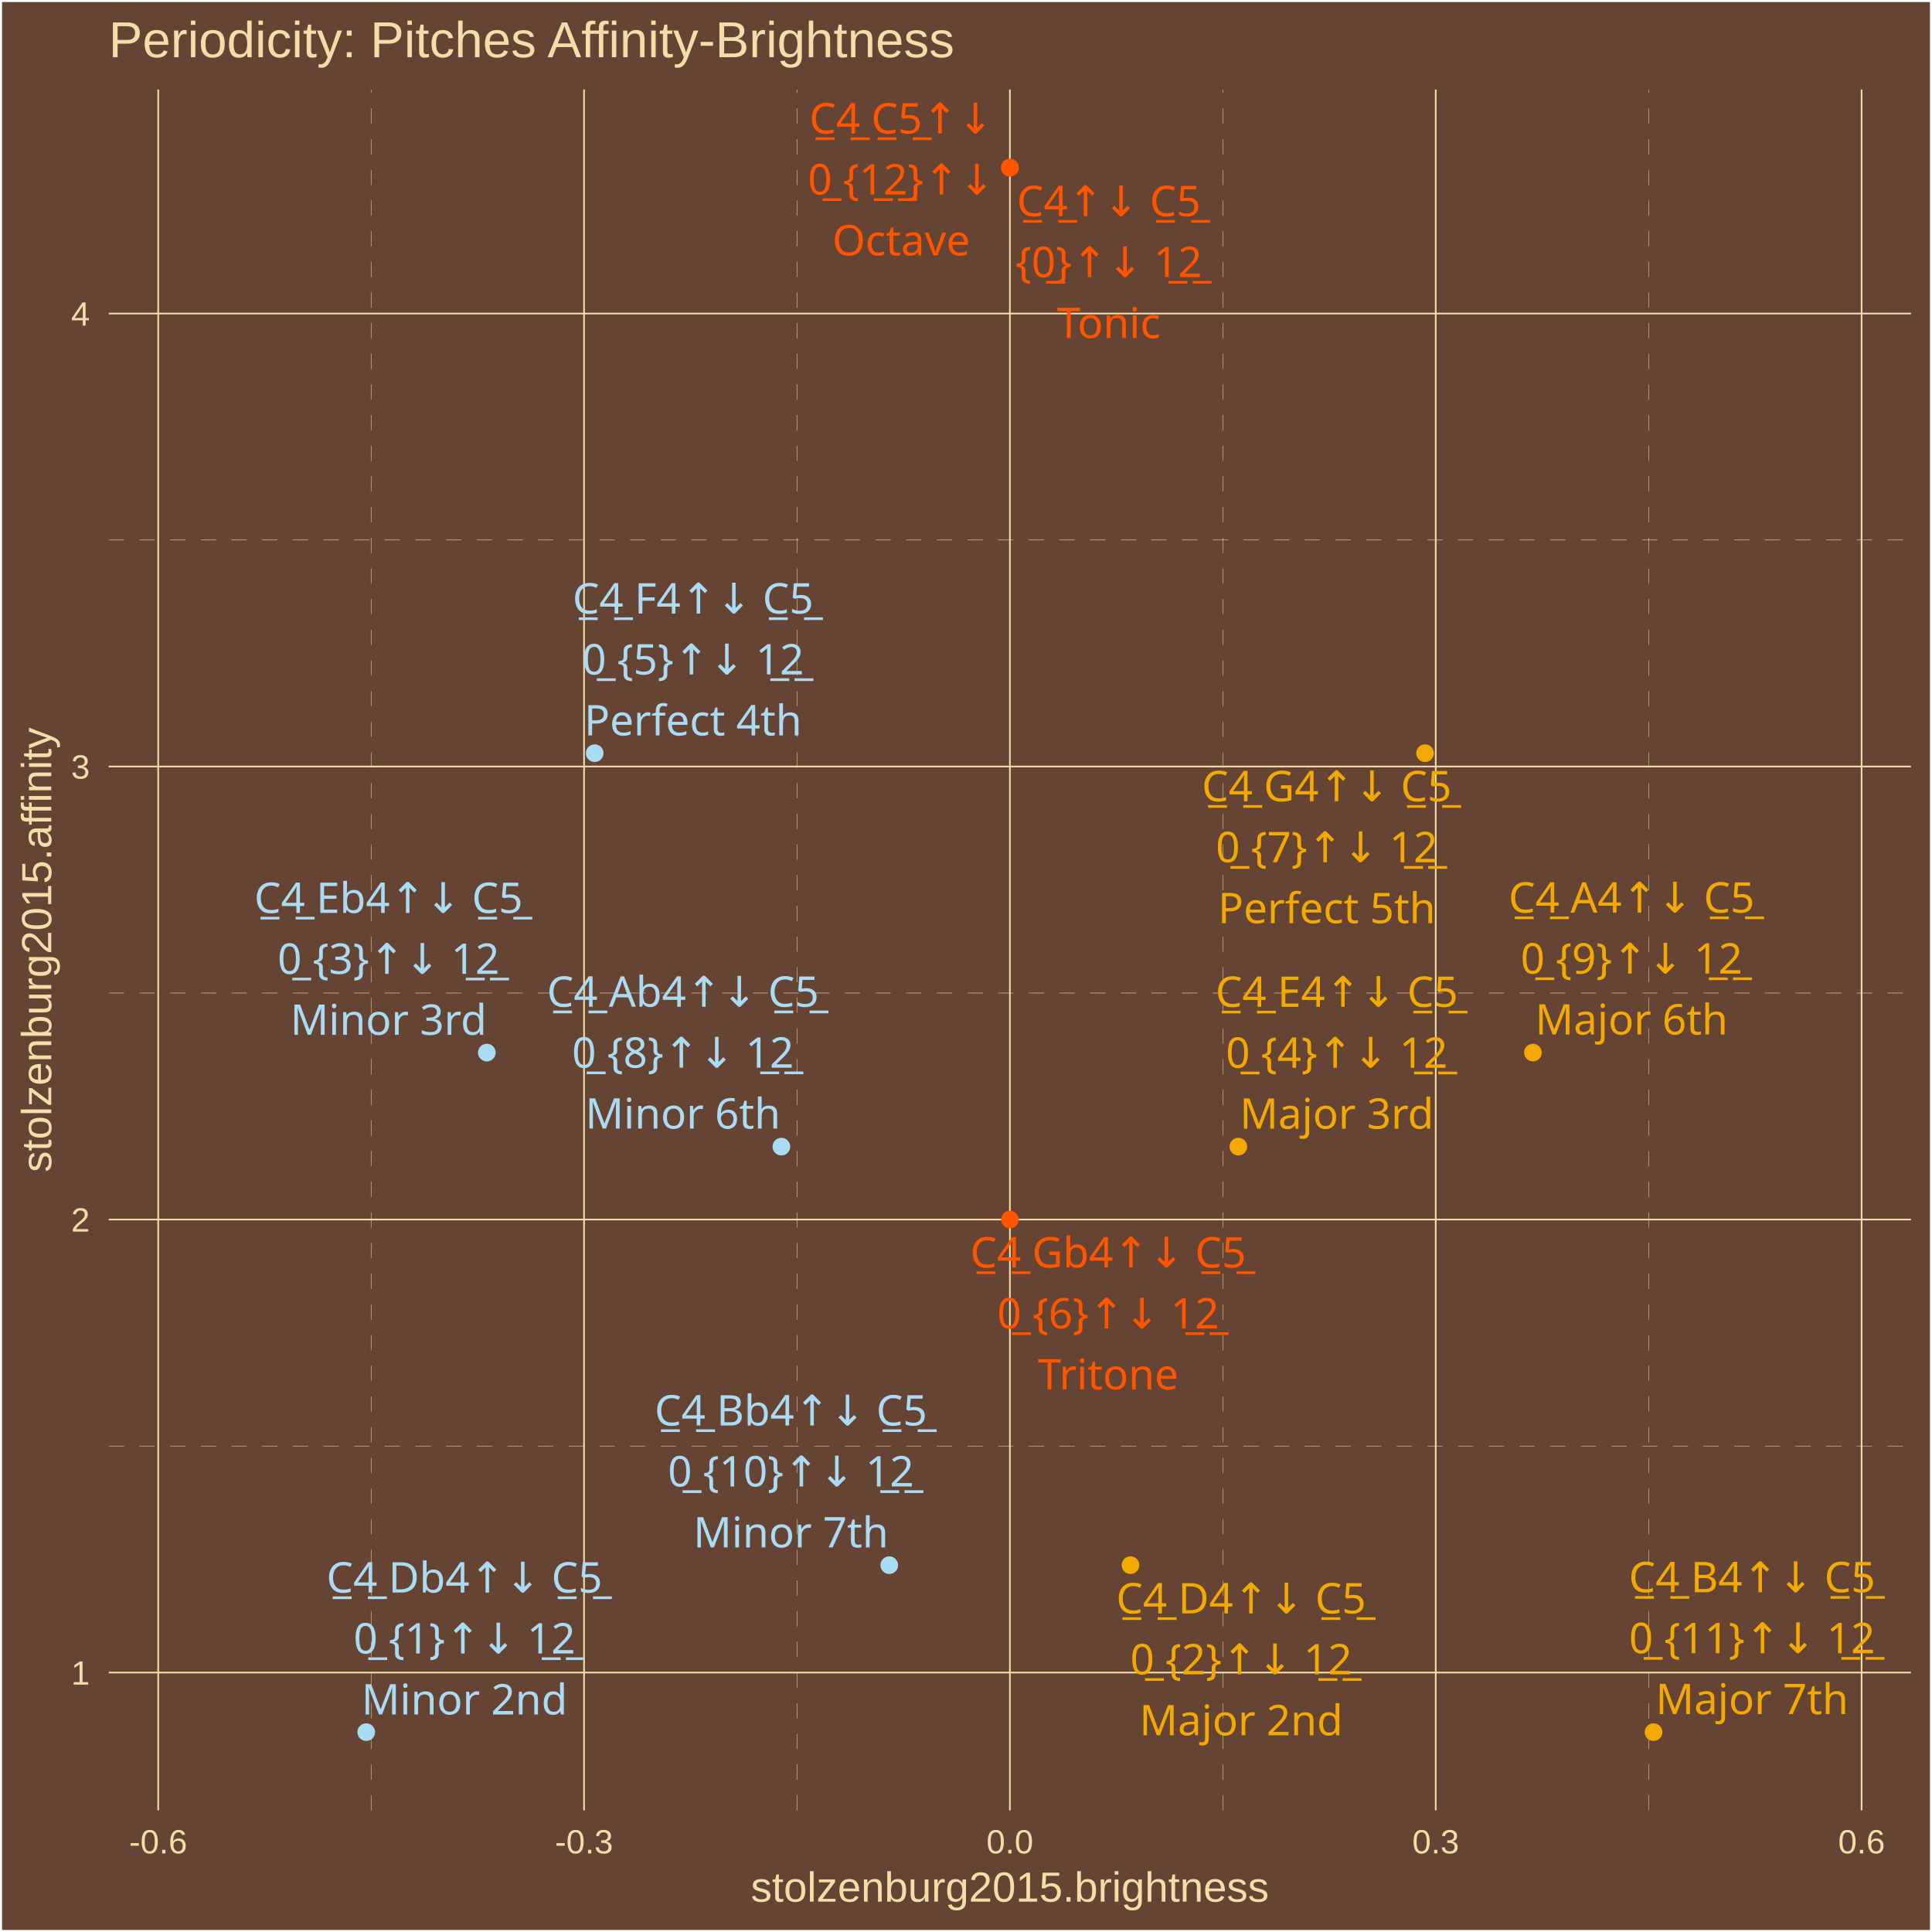
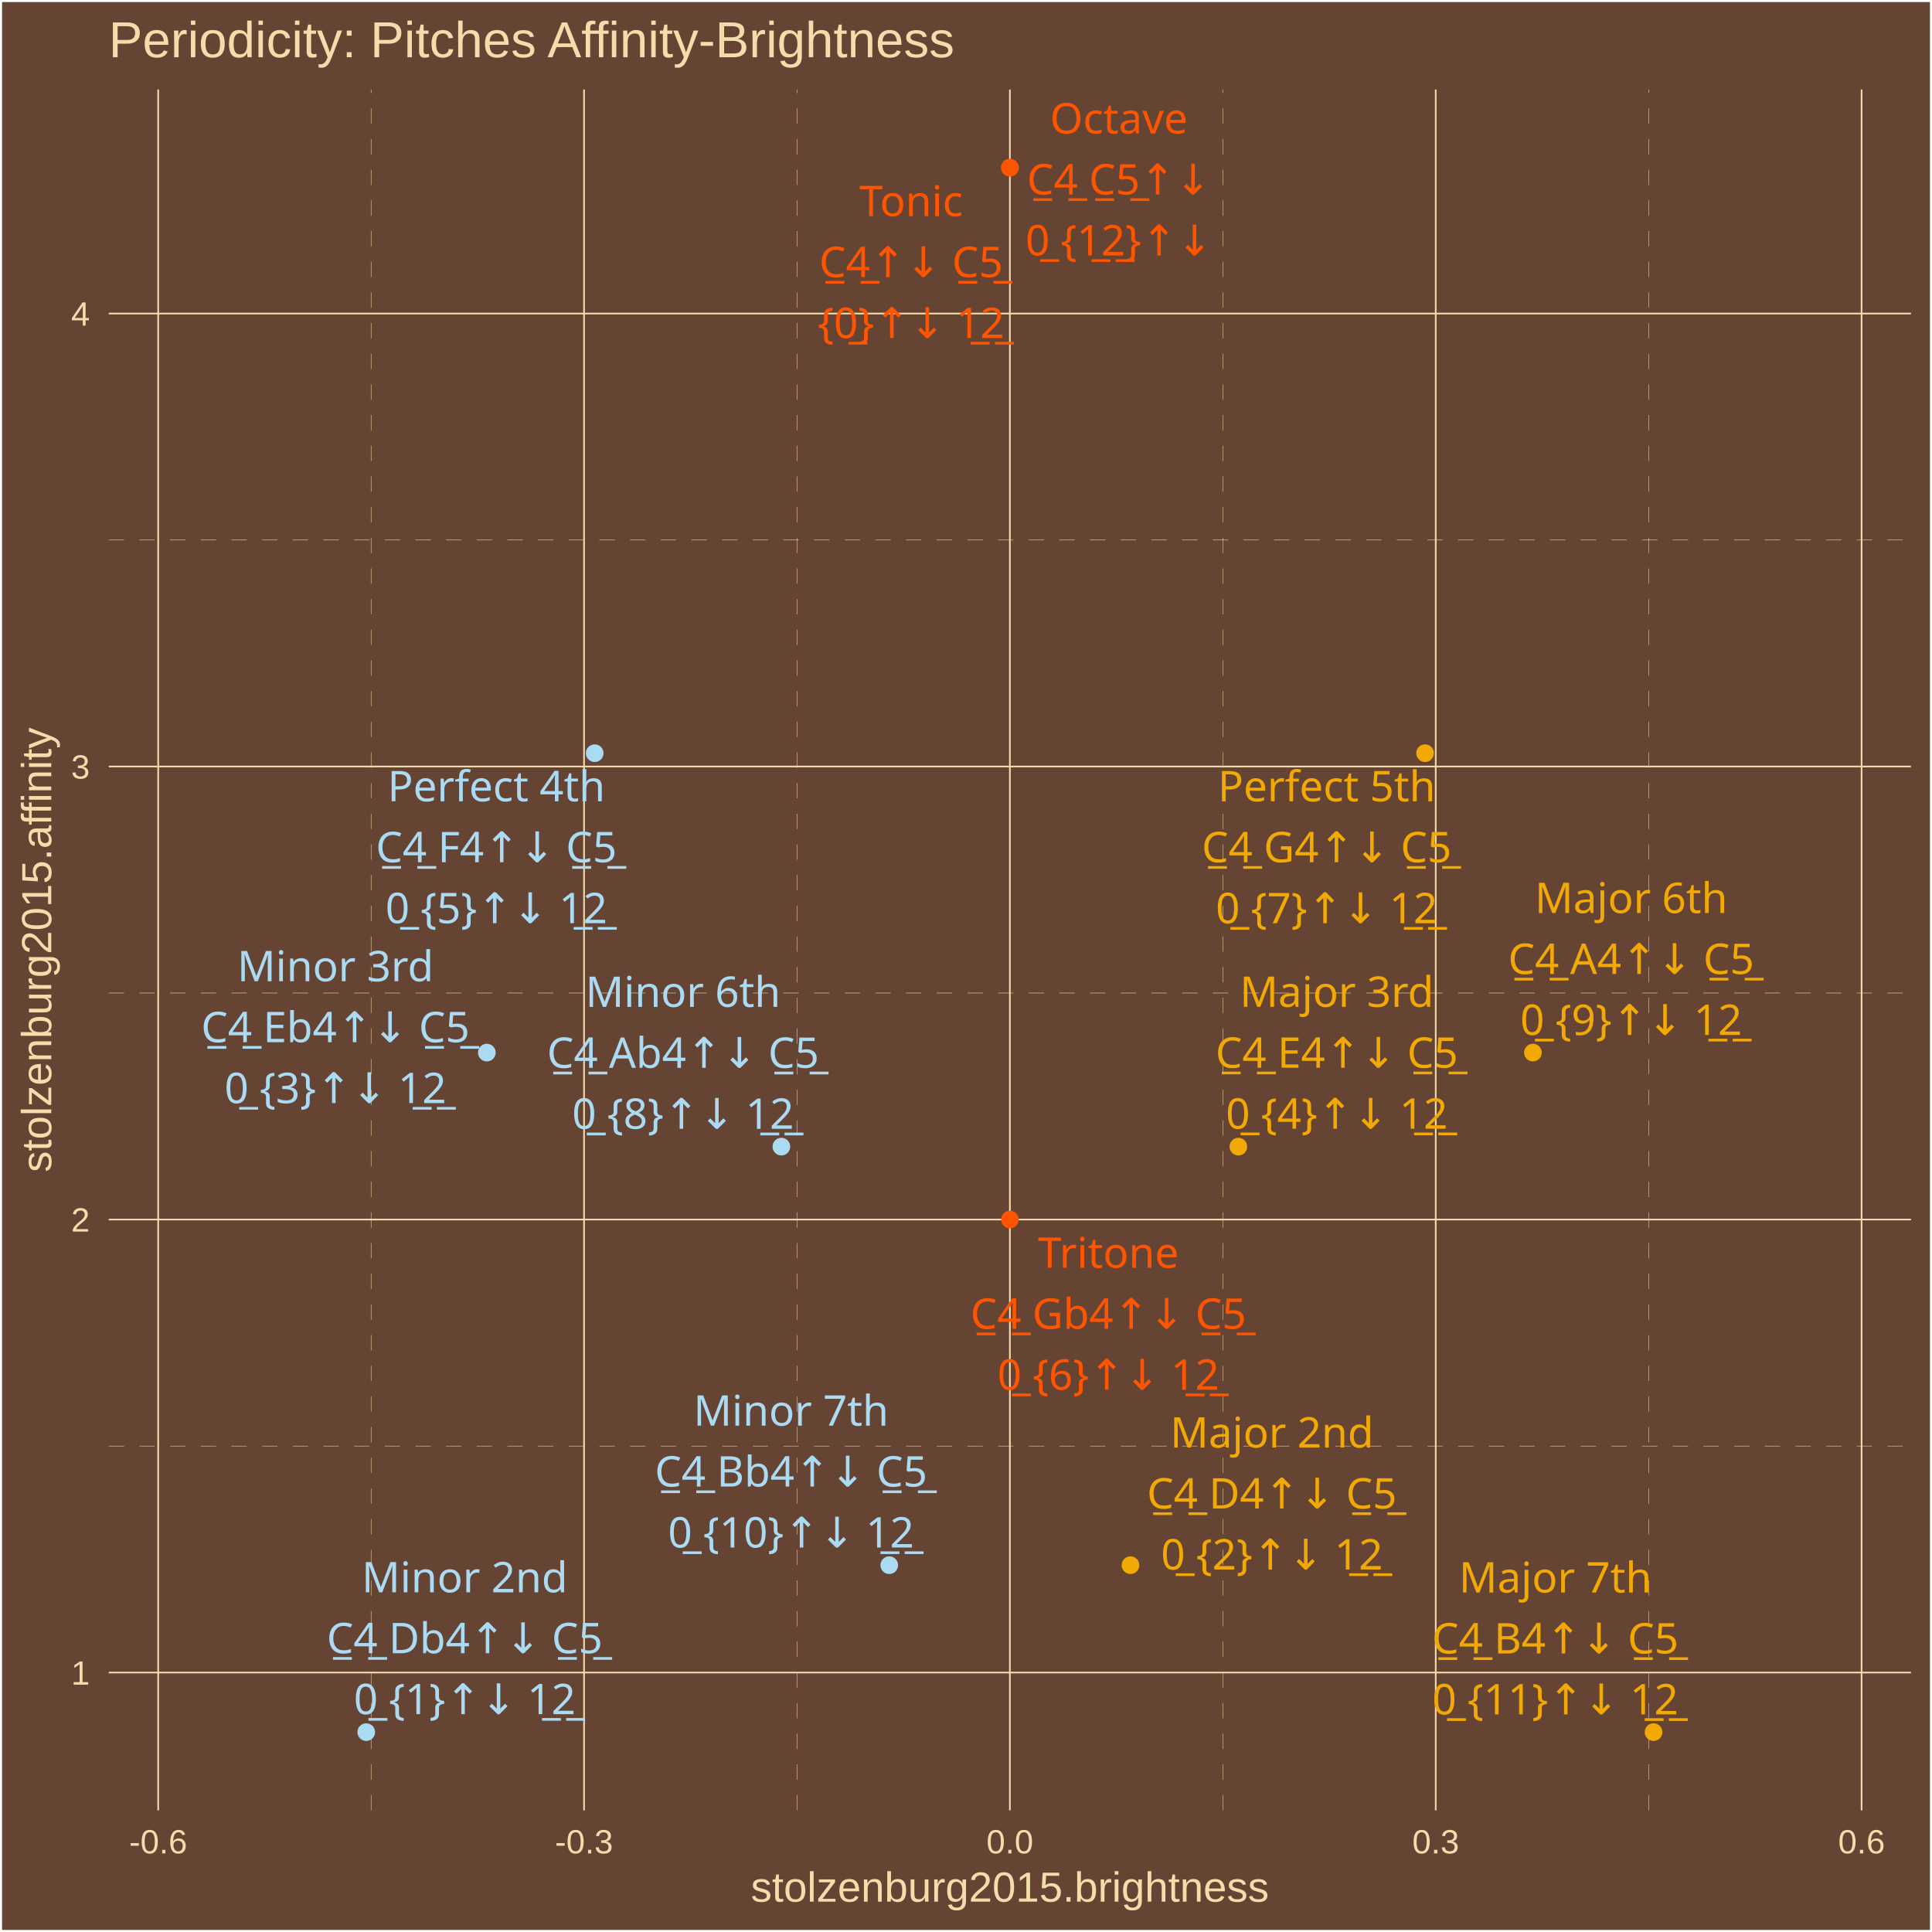
<svg xmlns="http://www.w3.org/2000/svg" class="svglite" width="504.00pt" height="504.00pt" viewBox="0 0 504.00 504.00">
  <defs>
    <style type="text/css">
    .svglite line, .svglite polyline, .svglite polygon, .svglite path, .svglite rect, .svglite circle {
      fill: none;
      stroke: #000000;
      stroke-linecap: round;
      stroke-linejoin: round;
      stroke-miterlimit: 10.00;
    }
    .svglite text {
      white-space: pre;
    }
  </style>
  </defs>
  <rect width="100%" height="100%" style="stroke: none; fill: #664433;" />
  <defs>
    <clipPath id="cpMC4wMHw1MDQuMDB8MC4wMHw1MDQuMDA=">
      <rect x="0.00" y="0.00" width="504.00" height="504.00" />
    </clipPath>
  </defs>
  <g clip-path="url(#cpMC4wMHw1MDQuMDB8MC4wMHw1MDQuMDA=)">
    <rect x="0.00" y="-0" width="504.00" height="504.00" style="stroke-width: 1.07; stroke: #FFFFFF; fill: #664433;" />
  </g>
  <defs>
    <clipPath id="cpMjguMzd8NDk4LjUyfDIzLjM0fDQ3Mi4yNw==">
      <rect x="28.37" y="23.34" width="470.15" height="448.93" />
    </clipPath>
  </defs>
  <g clip-path="url(#cpMjguMzd8NDk4LjUyfDIzLjM0fDQ3Mi4yNw==)">
    <rect x="28.37" y="23.34" width="470.15" height="448.93" style="stroke-width: 1.07; stroke: none; fill: #664433;" />
    <polyline points="28.37,377.23 498.52,377.23 " style="stroke-width: 0.11; stroke: #F3DDAB; stroke-dasharray: 4.00,4.00; stroke-linecap: butt;" />
    <polyline points="28.37,259.05 498.52,259.05 " style="stroke-width: 0.11; stroke: #F3DDAB; stroke-dasharray: 4.00,4.00; stroke-linecap: butt;" />
    <polyline points="28.37,140.87 498.52,140.87 " style="stroke-width: 0.11; stroke: #F3DDAB; stroke-dasharray: 4.00,4.00; stroke-linecap: butt;" />
    <polyline points="96.81,472.27 96.81,23.34 " style="stroke-width: 0.11; stroke: #F3DDAB; stroke-dasharray: 4.00,4.00; stroke-linecap: butt;" />
    <polyline points="207.90,472.27 207.90,23.34 " style="stroke-width: 0.11; stroke: #F3DDAB; stroke-dasharray: 4.00,4.00; stroke-linecap: butt;" />
    <polyline points="318.99,472.27 318.99,23.34 " style="stroke-width: 0.11; stroke: #F3DDAB; stroke-dasharray: 4.00,4.00; stroke-linecap: butt;" />
    <polyline points="430.08,472.27 430.08,23.34 " style="stroke-width: 0.11; stroke: #F3DDAB; stroke-dasharray: 4.00,4.00; stroke-linecap: butt;" />
    <polyline points="28.37,436.32 498.52,436.32 " style="stroke-width: 0.43; stroke: #F3DDAB; stroke-linecap: butt;" />
    <polyline points="28.37,318.14 498.52,318.14 " style="stroke-width: 0.43; stroke: #F3DDAB; stroke-linecap: butt;" />
    <polyline points="28.37,199.96 498.52,199.96 " style="stroke-width: 0.43; stroke: #F3DDAB; stroke-linecap: butt;" />
    <polyline points="28.37,81.79 498.52,81.79 " style="stroke-width: 0.43; stroke: #F3DDAB; stroke-linecap: butt;" />
    <polyline points="41.27,472.27 41.27,23.34 " style="stroke-width: 0.43; stroke: #F3DDAB; stroke-linecap: butt;" />
    <polyline points="152.36,472.27 152.36,23.34 " style="stroke-width: 0.43; stroke: #F3DDAB; stroke-linecap: butt;" />
    <polyline points="263.45,472.27 263.45,23.34 " style="stroke-width: 0.43; stroke: #F3DDAB; stroke-linecap: butt;" />
    <polyline points="374.54,472.27 374.54,23.34 " style="stroke-width: 0.43; stroke: #F3DDAB; stroke-linecap: butt;" />
    <polyline points="485.63,472.27 485.63,23.34 " style="stroke-width: 0.43; stroke: #F3DDAB; stroke-linecap: butt;" />
    <circle cx="263.45" cy="43.74" r="1.95" style="stroke-width: 0.71; stroke: #FF5500; fill: #FF5500;" />
    <circle cx="95.54" cy="451.86" r="1.95" style="stroke-width: 0.71; stroke: #ABDAF3; fill: #ABDAF3;" />
    <circle cx="294.91" cy="408.31" r="1.95" style="stroke-width: 0.71; stroke: #F3A904; fill: #F3A904;" />
    <circle cx="127.00" cy="274.59" r="1.95" style="stroke-width: 0.71; stroke: #ABDAF3; fill: #ABDAF3;" />
    <circle cx="323.05" cy="299.12" r="1.95" style="stroke-width: 0.71; stroke: #F3A904; fill: #F3A904;" />
    <circle cx="155.14" cy="196.48" r="1.95" style="stroke-width: 0.71; stroke: #ABDAF3; fill: #ABDAF3;" />
    <circle cx="263.45" cy="318.14" r="1.95" style="stroke-width: 0.71; stroke: #FF5500; fill: #FF5500;" />
    <circle cx="371.75" cy="196.48" r="1.95" style="stroke-width: 0.71; stroke: #F3A904; fill: #F3A904;" />
    <circle cx="203.84" cy="299.12" r="1.95" style="stroke-width: 0.71; stroke: #ABDAF3; fill: #ABDAF3;" />
    <circle cx="399.89" cy="274.59" r="1.95" style="stroke-width: 0.71; stroke: #F3A904; fill: #F3A904;" />
    <circle cx="231.98" cy="408.31" r="1.95" style="stroke-width: 0.71; stroke: #ABDAF3; fill: #ABDAF3;" />
    <circle cx="431.36" cy="451.86" r="1.95" style="stroke-width: 0.71; stroke: #F3A904; fill: #F3A904;" />
    <circle cx="263.45" cy="43.74" r="1.95" style="stroke-width: 0.71; stroke: #FF5500; fill: #FF5500;" />
-     <text x="289.24" y="56.40" text-anchor="middle" style="font-size: 11.04px;fill: #FF5500; font-family: &quot;Arial Unicode MS&quot;;" textLength="46.99px" lengthAdjust="spacingAndGlyphs">C̲4̲↑↓ C̲5̲</text>
-     <text x="289.24" y="72.29" text-anchor="middle" style="font-size: 11.04px;fill: #FF5500; font-family: &quot;Arial Unicode MS&quot;;" textLength="44.57px" lengthAdjust="spacingAndGlyphs">{0̲}↑↓ 1̲2̲</text>
-     <text x="289.24" y="88.19" text-anchor="middle" style="font-size: 11.04px;fill: #FF5500; font-family: &quot;Arial Unicode MS&quot;;" textLength="26.97px" lengthAdjust="spacingAndGlyphs">Tonic</text>
-     <text x="121.16" y="415.45" text-anchor="middle" style="font-size: 11.04px;fill: #ABDAF3; font-family: &quot;Arial Unicode MS&quot;;" textLength="70.29px" lengthAdjust="spacingAndGlyphs">C̲4̲ Db4↑↓ C̲5̲</text>
-     <text x="121.16" y="431.35" text-anchor="middle" style="font-size: 11.04px;fill: #ABDAF3; font-family: &quot;Arial Unicode MS&quot;;" textLength="53.77px" lengthAdjust="spacingAndGlyphs">0̲ {1}↑↓ 1̲2̲</text>
-     <text x="121.16" y="447.25" text-anchor="middle" style="font-size: 11.04px;fill: #ABDAF3; font-family: &quot;Arial Unicode MS&quot;;" textLength="49.05px" lengthAdjust="spacingAndGlyphs">Minor 2nd</text>
-     <text x="323.77" y="420.89" text-anchor="middle" style="font-size: 11.04px;fill: #F3A904; font-family: &quot;Arial Unicode MS&quot;;" textLength="64.15px" lengthAdjust="spacingAndGlyphs">C̲4̲ D4↑↓ C̲5̲</text>
-     <text x="323.77" y="436.79" text-anchor="middle" style="font-size: 11.04px;fill: #F3A904; font-family: &quot;Arial Unicode MS&quot;;" textLength="53.77px" lengthAdjust="spacingAndGlyphs">0̲ {2}↑↓ 1̲2̲</text>
-     <text x="323.77" y="452.69" text-anchor="middle" style="font-size: 11.04px;fill: #F3A904; font-family: &quot;Arial Unicode MS&quot;;" textLength="49.05px" lengthAdjust="spacingAndGlyphs">Major 2nd</text>
-     <text x="101.35" y="238.16" text-anchor="middle" style="font-size: 11.04px;fill: #ABDAF3; font-family: &quot;Arial Unicode MS&quot;;" textLength="69.68px" lengthAdjust="spacingAndGlyphs">C̲4̲ Eb4↑↓ C̲5̲</text>
-     <text x="101.35" y="254.05" text-anchor="middle" style="font-size: 11.04px;fill: #ABDAF3; font-family: &quot;Arial Unicode MS&quot;;" textLength="53.77px" lengthAdjust="spacingAndGlyphs">0̲ {3}↑↓ 1̲2̲</text>
-     <text x="101.35" y="269.95" text-anchor="middle" style="font-size: 11.04px;fill: #ABDAF3; font-family: &quot;Arial Unicode MS&quot;;" textLength="46.58px" lengthAdjust="spacingAndGlyphs">Minor 3rd</text>
-     <text x="348.72" y="262.66" text-anchor="middle" style="font-size: 11.04px;fill: #F3A904; font-family: &quot;Arial Unicode MS&quot;;" textLength="63.55px" lengthAdjust="spacingAndGlyphs">C̲4̲ E4↑↓ C̲5̲</text>
-     <text x="348.72" y="278.56" text-anchor="middle" style="font-size: 11.04px;fill: #F3A904; font-family: &quot;Arial Unicode MS&quot;;" textLength="53.77px" lengthAdjust="spacingAndGlyphs">0̲ {4}↑↓ 1̲2̲</text>
-     <text x="348.72" y="294.45" text-anchor="middle" style="font-size: 11.04px;fill: #F3A904; font-family: &quot;Arial Unicode MS&quot;;" textLength="46.58px" lengthAdjust="spacingAndGlyphs">Major 3rd</text>
-     <text x="180.79" y="160.05" text-anchor="middle" style="font-size: 11.04px;fill: #ABDAF3; font-family: &quot;Arial Unicode MS&quot;;" textLength="62.93px" lengthAdjust="spacingAndGlyphs">C̲4̲ F4↑↓ C̲5̲</text>
-     <text x="180.79" y="175.95" text-anchor="middle" style="font-size: 11.04px;fill: #ABDAF3; font-family: &quot;Arial Unicode MS&quot;;" textLength="53.77px" lengthAdjust="spacingAndGlyphs">0̲ {5}↑↓ 1̲2̲</text>
-     <text x="180.79" y="191.85" text-anchor="middle" style="font-size: 11.04px;fill: #ABDAF3; font-family: &quot;Arial Unicode MS&quot;;" textLength="53.35px" lengthAdjust="spacingAndGlyphs">Perfect 4th</text>
-     <text x="289.07" y="330.66" text-anchor="middle" style="font-size: 11.04px;fill: #FF5500; font-family: &quot;Arial Unicode MS&quot;;" textLength="70.91px" lengthAdjust="spacingAndGlyphs">C̲4̲ Gb4↑↓ C̲5̲</text>
-     <text x="289.07" y="346.56" text-anchor="middle" style="font-size: 11.04px;fill: #FF5500; font-family: &quot;Arial Unicode MS&quot;;" textLength="53.77px" lengthAdjust="spacingAndGlyphs">0̲ {6}↑↓ 1̲2̲</text>
-     <text x="289.07" y="362.46" text-anchor="middle" style="font-size: 11.04px;fill: #FF5500; font-family: &quot;Arial Unicode MS&quot;;" textLength="34.33px" lengthAdjust="spacingAndGlyphs">Tritone</text>
-     <text x="346.10" y="209.03" text-anchor="middle" style="font-size: 11.04px;fill: #F3A904; font-family: &quot;Arial Unicode MS&quot;;" textLength="64.77px" lengthAdjust="spacingAndGlyphs">C̲4̲ G4↑↓ C̲5̲</text>
-     <text x="346.10" y="224.93" text-anchor="middle" style="font-size: 11.04px;fill: #F3A904; font-family: &quot;Arial Unicode MS&quot;;" textLength="53.77px" lengthAdjust="spacingAndGlyphs">0̲ {7}↑↓ 1̲2̲</text>
-     <text x="346.10" y="240.83" text-anchor="middle" style="font-size: 11.04px;fill: #F3A904; font-family: &quot;Arial Unicode MS&quot;;" textLength="53.35px" lengthAdjust="spacingAndGlyphs">Perfect 5th</text>
-     <text x="178.15" y="262.63" text-anchor="middle" style="font-size: 11.04px;fill: #ABDAF3; font-family: &quot;Arial Unicode MS&quot;;" textLength="69.68px" lengthAdjust="spacingAndGlyphs">C̲4̲ Ab4↑↓ C̲5̲</text>
-     <text x="178.15" y="278.53" text-anchor="middle" style="font-size: 11.04px;fill: #ABDAF3; font-family: &quot;Arial Unicode MS&quot;;" textLength="53.77px" lengthAdjust="spacingAndGlyphs">0̲ {8}↑↓ 1̲2̲</text>
-     <text x="178.15" y="294.42" text-anchor="middle" style="font-size: 11.04px;fill: #ABDAF3; font-family: &quot;Arial Unicode MS&quot;;" textLength="45.98px" lengthAdjust="spacingAndGlyphs">Minor 6th</text>
-     <text x="425.62" y="238.08" text-anchor="middle" style="font-size: 11.04px;fill: #F3A904; font-family: &quot;Arial Unicode MS&quot;;" textLength="63.55px" lengthAdjust="spacingAndGlyphs">C̲4̲ A4↑↓ C̲5̲</text>
-     <text x="425.62" y="253.98" text-anchor="middle" style="font-size: 11.04px;fill: #F3A904; font-family: &quot;Arial Unicode MS&quot;;" textLength="53.77px" lengthAdjust="spacingAndGlyphs">0̲ {9}↑↓ 1̲2̲</text>
-     <text x="425.62" y="269.88" text-anchor="middle" style="font-size: 11.04px;fill: #F3A904; font-family: &quot;Arial Unicode MS&quot;;" textLength="45.98px" lengthAdjust="spacingAndGlyphs">Major 6th</text>
-     <text x="206.32" y="371.87" text-anchor="middle" style="font-size: 11.04px;fill: #ABDAF3; font-family: &quot;Arial Unicode MS&quot;;" textLength="69.68px" lengthAdjust="spacingAndGlyphs">C̲4̲ Bb4↑↓ C̲5̲</text>
-     <text x="206.32" y="387.77" text-anchor="middle" style="font-size: 11.04px;fill: #ABDAF3; font-family: &quot;Arial Unicode MS&quot;;" textLength="59.90px" lengthAdjust="spacingAndGlyphs">0̲ {10}↑↓ 1̲2̲</text>
-     <text x="206.32" y="403.67" text-anchor="middle" style="font-size: 11.04px;fill: #ABDAF3; font-family: &quot;Arial Unicode MS&quot;;" textLength="45.98px" lengthAdjust="spacingAndGlyphs">Minor 7th</text>
-     <text x="457.05" y="415.37" text-anchor="middle" style="font-size: 11.04px;fill: #F3A904; font-family: &quot;Arial Unicode MS&quot;;" textLength="63.55px" lengthAdjust="spacingAndGlyphs">C̲4̲ B4↑↓ C̲5̲</text>
-     <text x="457.05" y="431.27" text-anchor="middle" style="font-size: 11.04px;fill: #F3A904; font-family: &quot;Arial Unicode MS&quot;;" textLength="59.90px" lengthAdjust="spacingAndGlyphs">0̲ {11}↑↓ 1̲2̲</text>
-     <text x="457.05" y="447.17" text-anchor="middle" style="font-size: 11.04px;fill: #F3A904; font-family: &quot;Arial Unicode MS&quot;;" textLength="45.98px" lengthAdjust="spacingAndGlyphs">Major 7th</text>
-     <text x="235.10" y="34.83" text-anchor="middle" style="font-size: 11.04px;fill: #FF5500; font-family: &quot;Arial Unicode MS&quot;;" textLength="46.99px" lengthAdjust="spacingAndGlyphs">C̲4̲ C̲5̲↑↓</text>
-     <text x="235.10" y="50.73" text-anchor="middle" style="font-size: 11.04px;fill: #FF5500; font-family: &quot;Arial Unicode MS&quot;;" textLength="44.57px" lengthAdjust="spacingAndGlyphs">0̲ {1̲2̲}↑↓</text>
-     <text x="235.10" y="66.63" text-anchor="middle" style="font-size: 11.04px;fill: #FF5500; font-family: &quot;Arial Unicode MS&quot;;" textLength="34.95px" lengthAdjust="spacingAndGlyphs">Octave</text>
+     <text x="237.67" y="56.39" text-anchor="middle" style="font-size: 11.04px;fill: #FF5500; font-family: &quot;Arial Unicode MS&quot;;" textLength="26.97px" lengthAdjust="spacingAndGlyphs">Tonic</text>
+     <text x="237.67" y="72.29" text-anchor="middle" style="font-size: 11.04px;fill: #FF5500; font-family: &quot;Arial Unicode MS&quot;;" textLength="46.99px" lengthAdjust="spacingAndGlyphs">C̲4̲↑↓ C̲5̲</text>
+     <text x="237.67" y="88.19" text-anchor="middle" style="font-size: 11.04px;fill: #FF5500; font-family: &quot;Arial Unicode MS&quot;;" textLength="44.57px" lengthAdjust="spacingAndGlyphs">{0̲}↑↓ 1̲2̲</text>
+     <text x="121.22" y="415.39" text-anchor="middle" style="font-size: 11.04px;fill: #ABDAF3; font-family: &quot;Arial Unicode MS&quot;;" textLength="49.05px" lengthAdjust="spacingAndGlyphs">Minor 2nd</text>
+     <text x="121.22" y="431.28" text-anchor="middle" style="font-size: 11.04px;fill: #ABDAF3; font-family: &quot;Arial Unicode MS&quot;;" textLength="70.29px" lengthAdjust="spacingAndGlyphs">C̲4̲ Db4↑↓ C̲5̲</text>
+     <text x="121.22" y="447.18" text-anchor="middle" style="font-size: 11.04px;fill: #ABDAF3; font-family: &quot;Arial Unicode MS&quot;;" textLength="53.77px" lengthAdjust="spacingAndGlyphs">0̲ {1}↑↓ 1̲2̲</text>
+     <text x="331.80" y="377.63" text-anchor="middle" style="font-size: 11.04px;fill: #F3A904; font-family: &quot;Arial Unicode MS&quot;;" textLength="49.05px" lengthAdjust="spacingAndGlyphs">Major 2nd</text>
+     <text x="331.80" y="393.53" text-anchor="middle" style="font-size: 11.04px;fill: #F3A904; font-family: &quot;Arial Unicode MS&quot;;" textLength="64.15px" lengthAdjust="spacingAndGlyphs">C̲4̲ D4↑↓ C̲5̲</text>
+     <text x="331.80" y="409.43" text-anchor="middle" style="font-size: 11.04px;fill: #F3A904; font-family: &quot;Arial Unicode MS&quot;;" textLength="53.77px" lengthAdjust="spacingAndGlyphs">0̲ {2}↑↓ 1̲2̲</text>
+     <text x="87.50" y="255.98" text-anchor="middle" style="font-size: 11.04px;fill: #ABDAF3; font-family: &quot;Arial Unicode MS&quot;;" textLength="46.58px" lengthAdjust="spacingAndGlyphs">Minor 3rd</text>
+     <text x="87.50" y="271.88" text-anchor="middle" style="font-size: 11.04px;fill: #ABDAF3; font-family: &quot;Arial Unicode MS&quot;;" textLength="69.68px" lengthAdjust="spacingAndGlyphs">C̲4̲ Eb4↑↓ C̲5̲</text>
+     <text x="87.50" y="287.77" text-anchor="middle" style="font-size: 11.04px;fill: #ABDAF3; font-family: &quot;Arial Unicode MS&quot;;" textLength="53.77px" lengthAdjust="spacingAndGlyphs">0̲ {3}↑↓ 1̲2̲</text>
+     <text x="348.72" y="262.66" text-anchor="middle" style="font-size: 11.04px;fill: #F3A904; font-family: &quot;Arial Unicode MS&quot;;" textLength="46.58px" lengthAdjust="spacingAndGlyphs">Major 3rd</text>
+     <text x="348.72" y="278.55" text-anchor="middle" style="font-size: 11.04px;fill: #F3A904; font-family: &quot;Arial Unicode MS&quot;;" textLength="63.55px" lengthAdjust="spacingAndGlyphs">C̲4̲ E4↑↓ C̲5̲</text>
+     <text x="348.72" y="294.45" text-anchor="middle" style="font-size: 11.04px;fill: #F3A904; font-family: &quot;Arial Unicode MS&quot;;" textLength="53.77px" lengthAdjust="spacingAndGlyphs">0̲ {4}↑↓ 1̲2̲</text>
+     <text x="129.48" y="209.03" text-anchor="middle" style="font-size: 11.04px;fill: #ABDAF3; font-family: &quot;Arial Unicode MS&quot;;" textLength="53.35px" lengthAdjust="spacingAndGlyphs">Perfect 4th</text>
+     <text x="129.48" y="224.93" text-anchor="middle" style="font-size: 11.04px;fill: #ABDAF3; font-family: &quot;Arial Unicode MS&quot;;" textLength="62.93px" lengthAdjust="spacingAndGlyphs">C̲4̲ F4↑↓ C̲5̲</text>
+     <text x="129.48" y="240.83" text-anchor="middle" style="font-size: 11.04px;fill: #ABDAF3; font-family: &quot;Arial Unicode MS&quot;;" textLength="53.77px" lengthAdjust="spacingAndGlyphs">0̲ {5}↑↓ 1̲2̲</text>
+     <text x="289.13" y="330.74" text-anchor="middle" style="font-size: 11.04px;fill: #FF5500; font-family: &quot;Arial Unicode MS&quot;;" textLength="34.33px" lengthAdjust="spacingAndGlyphs">Tritone</text>
+     <text x="289.13" y="346.64" text-anchor="middle" style="font-size: 11.04px;fill: #FF5500; font-family: &quot;Arial Unicode MS&quot;;" textLength="70.91px" lengthAdjust="spacingAndGlyphs">C̲4̲ Gb4↑↓ C̲5̲</text>
+     <text x="289.13" y="362.54" text-anchor="middle" style="font-size: 11.04px;fill: #FF5500; font-family: &quot;Arial Unicode MS&quot;;" textLength="53.77px" lengthAdjust="spacingAndGlyphs">0̲ {6}↑↓ 1̲2̲</text>
+     <text x="346.08" y="209.04" text-anchor="middle" style="font-size: 11.04px;fill: #F3A904; font-family: &quot;Arial Unicode MS&quot;;" textLength="53.35px" lengthAdjust="spacingAndGlyphs">Perfect 5th</text>
+     <text x="346.08" y="224.94" text-anchor="middle" style="font-size: 11.04px;fill: #F3A904; font-family: &quot;Arial Unicode MS&quot;;" textLength="64.77px" lengthAdjust="spacingAndGlyphs">C̲4̲ G4↑↓ C̲5̲</text>
+     <text x="346.08" y="240.84" text-anchor="middle" style="font-size: 11.04px;fill: #F3A904; font-family: &quot;Arial Unicode MS&quot;;" textLength="53.77px" lengthAdjust="spacingAndGlyphs">0̲ {7}↑↓ 1̲2̲</text>
+     <text x="178.18" y="262.67" text-anchor="middle" style="font-size: 11.04px;fill: #ABDAF3; font-family: &quot;Arial Unicode MS&quot;;" textLength="45.98px" lengthAdjust="spacingAndGlyphs">Minor 6th</text>
+     <text x="178.18" y="278.57" text-anchor="middle" style="font-size: 11.04px;fill: #ABDAF3; font-family: &quot;Arial Unicode MS&quot;;" textLength="69.68px" lengthAdjust="spacingAndGlyphs">C̲4̲ Ab4↑↓ C̲5̲</text>
+     <text x="178.18" y="294.47" text-anchor="middle" style="font-size: 11.04px;fill: #ABDAF3; font-family: &quot;Arial Unicode MS&quot;;" textLength="53.77px" lengthAdjust="spacingAndGlyphs">0̲ {8}↑↓ 1̲2̲</text>
+     <text x="425.52" y="238.19" text-anchor="middle" style="font-size: 11.04px;fill: #F3A904; font-family: &quot;Arial Unicode MS&quot;;" textLength="45.98px" lengthAdjust="spacingAndGlyphs">Major 6th</text>
+     <text x="425.52" y="254.08" text-anchor="middle" style="font-size: 11.04px;fill: #F3A904; font-family: &quot;Arial Unicode MS&quot;;" textLength="63.55px" lengthAdjust="spacingAndGlyphs">C̲4̲ A4↑↓ C̲5̲</text>
+     <text x="425.52" y="269.98" text-anchor="middle" style="font-size: 11.04px;fill: #F3A904; font-family: &quot;Arial Unicode MS&quot;;" textLength="53.77px" lengthAdjust="spacingAndGlyphs">0̲ {9}↑↓ 1̲2̲</text>
+     <text x="206.36" y="371.91" text-anchor="middle" style="font-size: 11.04px;fill: #ABDAF3; font-family: &quot;Arial Unicode MS&quot;;" textLength="45.98px" lengthAdjust="spacingAndGlyphs">Minor 7th</text>
+     <text x="206.36" y="387.80" text-anchor="middle" style="font-size: 11.04px;fill: #ABDAF3; font-family: &quot;Arial Unicode MS&quot;;" textLength="69.68px" lengthAdjust="spacingAndGlyphs">C̲4̲ Bb4↑↓ C̲5̲</text>
+     <text x="206.36" y="403.70" text-anchor="middle" style="font-size: 11.04px;fill: #ABDAF3; font-family: &quot;Arial Unicode MS&quot;;" textLength="59.90px" lengthAdjust="spacingAndGlyphs">0̲ {10}↑↓ 1̲2̲</text>
+     <text x="405.73" y="415.44" text-anchor="middle" style="font-size: 11.04px;fill: #F3A904; font-family: &quot;Arial Unicode MS&quot;;" textLength="45.98px" lengthAdjust="spacingAndGlyphs">Major 7th</text>
+     <text x="405.73" y="431.34" text-anchor="middle" style="font-size: 11.04px;fill: #F3A904; font-family: &quot;Arial Unicode MS&quot;;" textLength="63.55px" lengthAdjust="spacingAndGlyphs">C̲4̲ B4↑↓ C̲5̲</text>
+     <text x="405.73" y="447.23" text-anchor="middle" style="font-size: 11.04px;fill: #F3A904; font-family: &quot;Arial Unicode MS&quot;;" textLength="59.90px" lengthAdjust="spacingAndGlyphs">0̲ {11}↑↓ 1̲2̲</text>
+     <text x="291.87" y="34.83" text-anchor="middle" style="font-size: 11.04px;fill: #FF5500; font-family: &quot;Arial Unicode MS&quot;;" textLength="34.95px" lengthAdjust="spacingAndGlyphs">Octave</text>
+     <text x="291.87" y="50.73" text-anchor="middle" style="font-size: 11.04px;fill: #FF5500; font-family: &quot;Arial Unicode MS&quot;;" textLength="46.99px" lengthAdjust="spacingAndGlyphs">C̲4̲ C̲5̲↑↓</text>
+     <text x="291.87" y="66.63" text-anchor="middle" style="font-size: 11.04px;fill: #FF5500; font-family: &quot;Arial Unicode MS&quot;;" textLength="44.57px" lengthAdjust="spacingAndGlyphs">0̲ {1̲2̲}↑↓</text>
  </g>
  <g clip-path="url(#cpMC4wMHw1MDQuMDB8MC4wMHw1MDQuMDA=)">
    <text x="23.44" y="439.47" text-anchor="end" style="font-size: 8.80px;fill: #F3DDAB; font-family: &quot;Arial&quot;;" textLength="4.90px" lengthAdjust="spacingAndGlyphs">1</text>
    <text x="23.44" y="321.29" text-anchor="end" style="font-size: 8.80px;fill: #F3DDAB; font-family: &quot;Arial&quot;;" textLength="4.90px" lengthAdjust="spacingAndGlyphs">2</text>
    <text x="23.44" y="203.12" text-anchor="end" style="font-size: 8.80px;fill: #F3DDAB; font-family: &quot;Arial&quot;;" textLength="4.90px" lengthAdjust="spacingAndGlyphs">3</text>
    <text x="23.44" y="84.94" text-anchor="end" style="font-size: 8.80px;fill: #F3DDAB; font-family: &quot;Arial&quot;;" textLength="4.90px" lengthAdjust="spacingAndGlyphs">4</text>
    <text x="41.27" y="483.50" text-anchor="middle" style="font-size: 8.80px;fill: #F3DDAB; font-family: &quot;Arial&quot;;" textLength="15.16px" lengthAdjust="spacingAndGlyphs">-0.6</text>
    <text x="152.36" y="483.50" text-anchor="middle" style="font-size: 8.80px;fill: #F3DDAB; font-family: &quot;Arial&quot;;" textLength="15.16px" lengthAdjust="spacingAndGlyphs">-0.3</text>
    <text x="263.45" y="483.50" text-anchor="middle" style="font-size: 8.80px;fill: #F3DDAB; font-family: &quot;Arial&quot;;" textLength="12.23px" lengthAdjust="spacingAndGlyphs">0.0</text>
    <text x="374.54" y="483.50" text-anchor="middle" style="font-size: 8.80px;fill: #F3DDAB; font-family: &quot;Arial&quot;;" textLength="12.23px" lengthAdjust="spacingAndGlyphs">0.3</text>
    <text x="485.63" y="483.50" text-anchor="middle" style="font-size: 8.80px;fill: #F3DDAB; font-family: &quot;Arial&quot;;" textLength="12.23px" lengthAdjust="spacingAndGlyphs">0.6</text>
    <text x="263.45" y="496.09" text-anchor="middle" style="font-size: 11.00px;fill: #F3DDAB; font-family: &quot;Arial&quot;;" textLength="135.17px" lengthAdjust="spacingAndGlyphs">stolzenburg2015.brightness</text>
    <text transform="translate(13.37,247.80) rotate(-90)" text-anchor="middle" style="font-size: 11.00px;fill: #F3DDAB; font-family: &quot;Arial&quot;;" textLength="116.19px" lengthAdjust="spacingAndGlyphs">stolzenburg2015.affinity</text>
    <text x="28.37" y="14.94" style="font-size: 13.20px;fill: #F3DDAB; font-family: &quot;Arial&quot;;" textLength="221.40px" lengthAdjust="spacingAndGlyphs">Periodicity: Pitches Affinity-Brightness</text>
  </g>
</svg>
